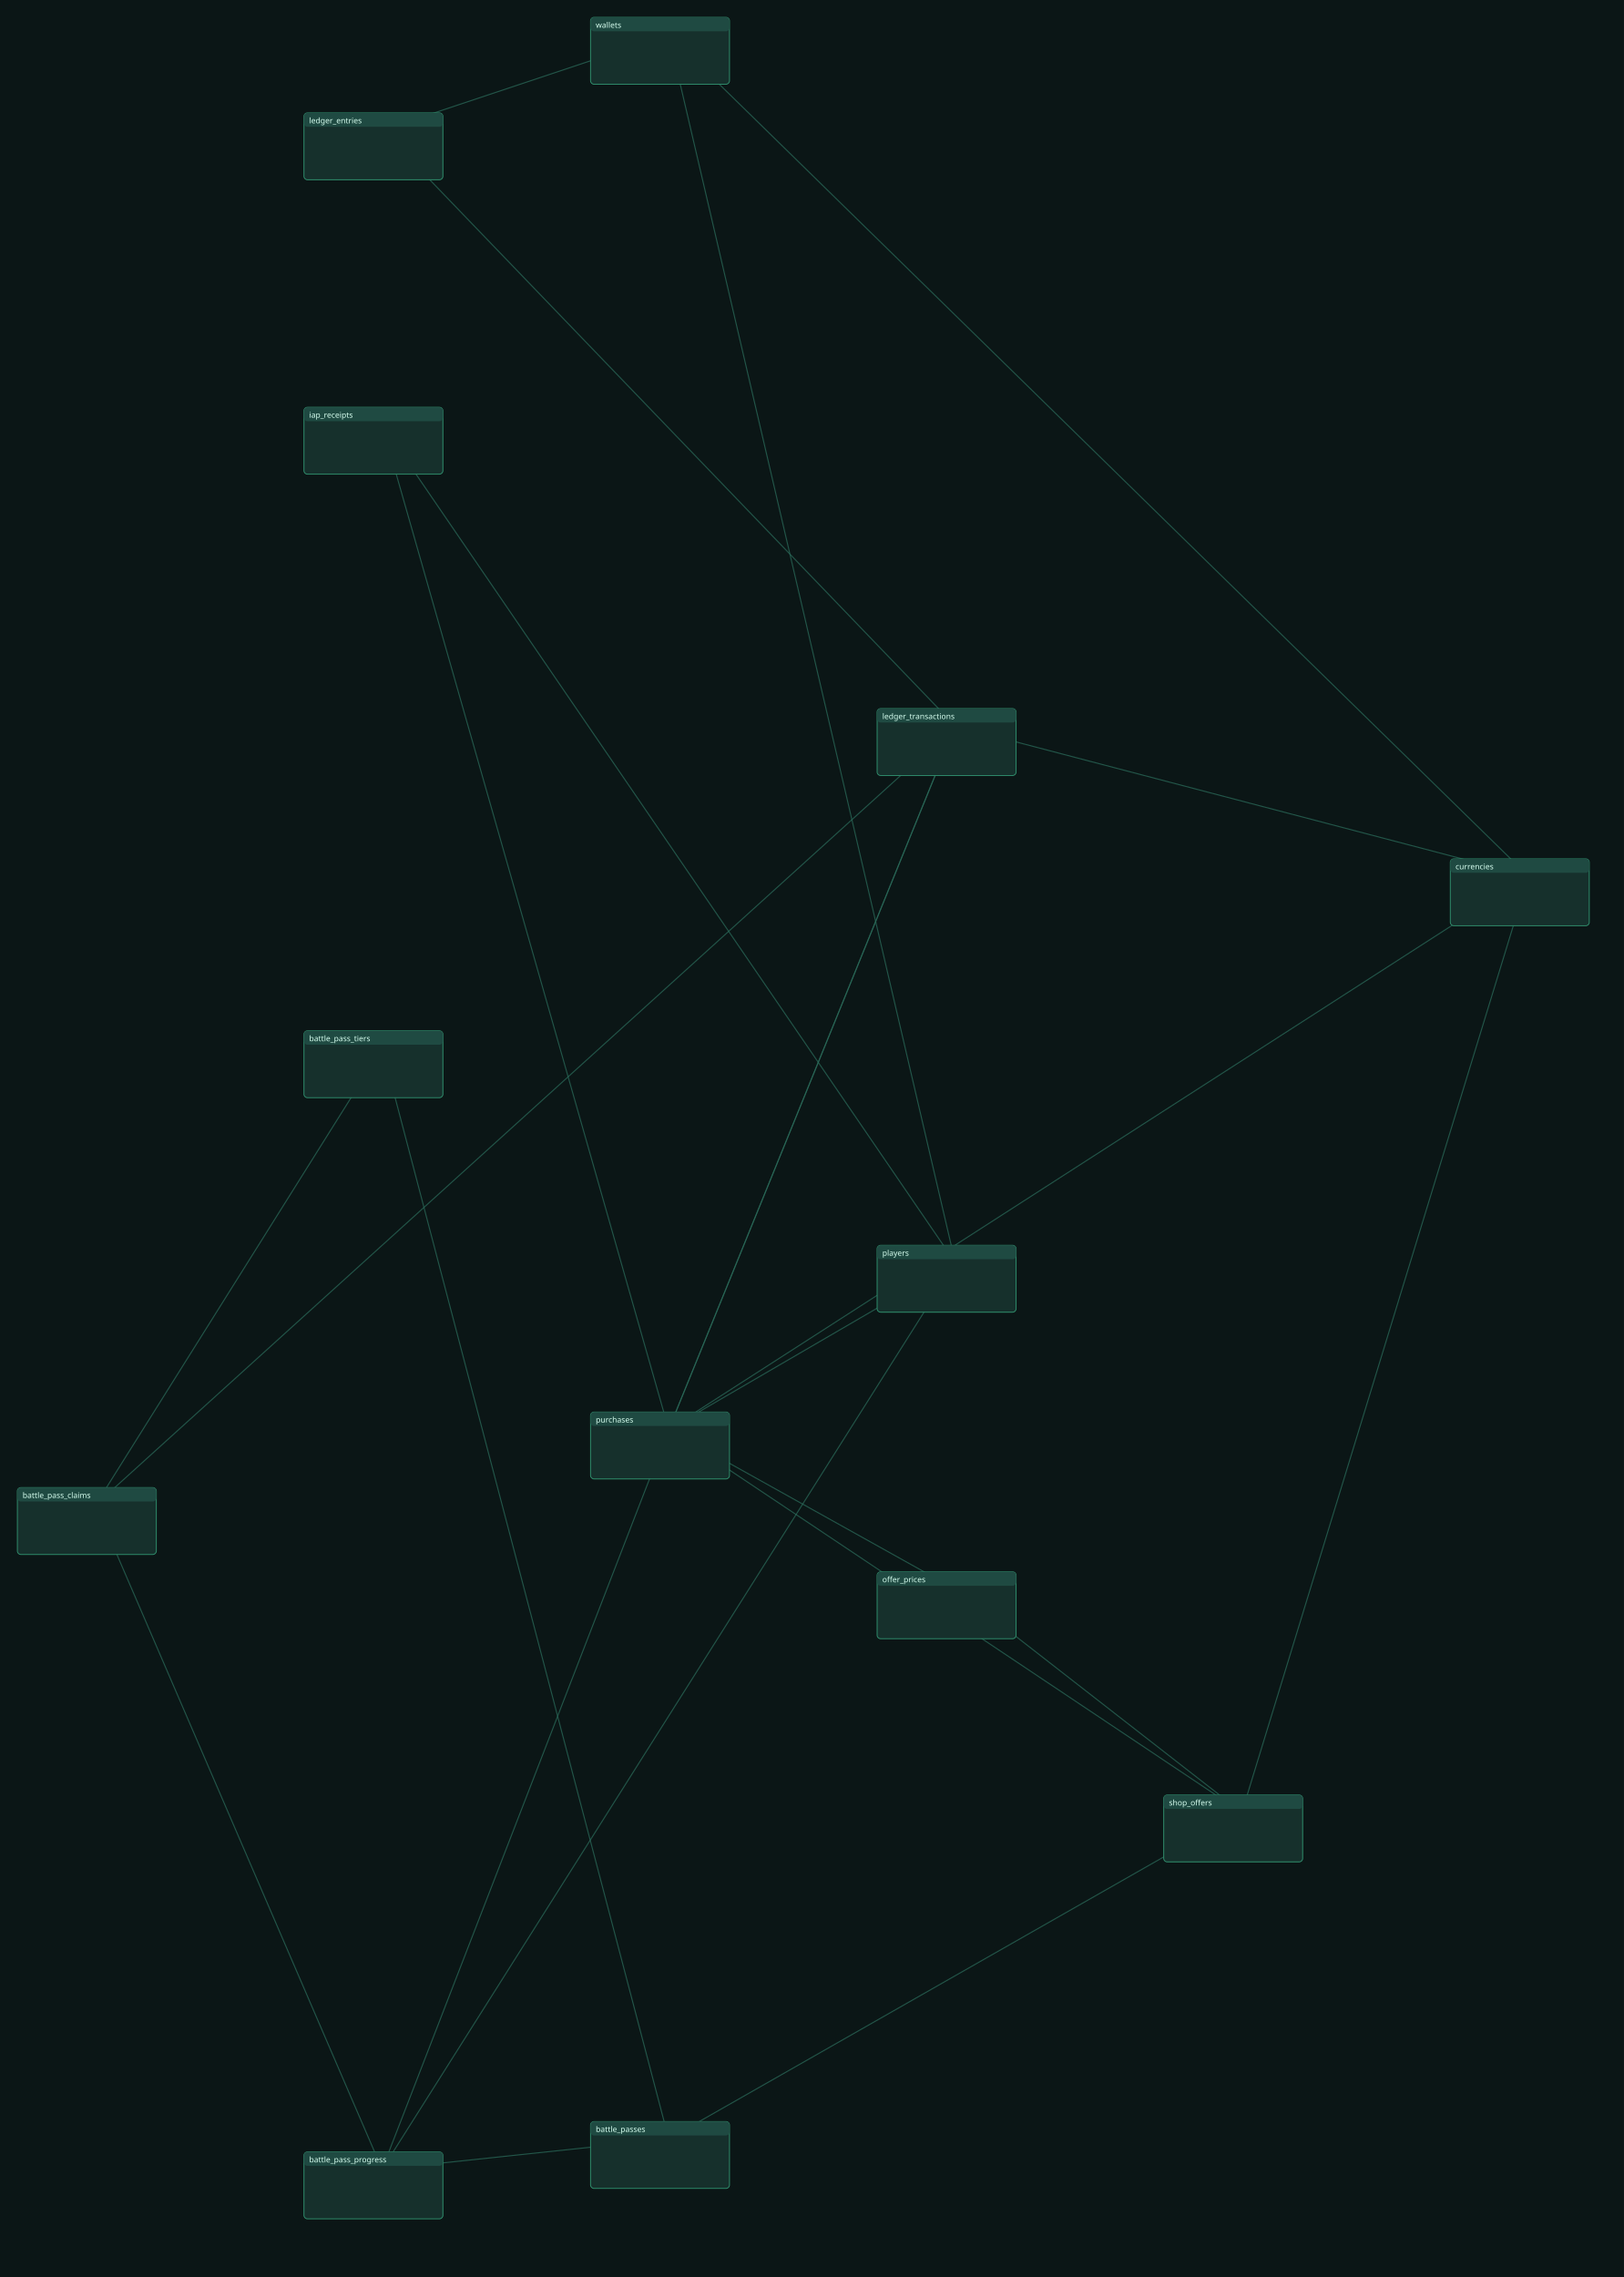
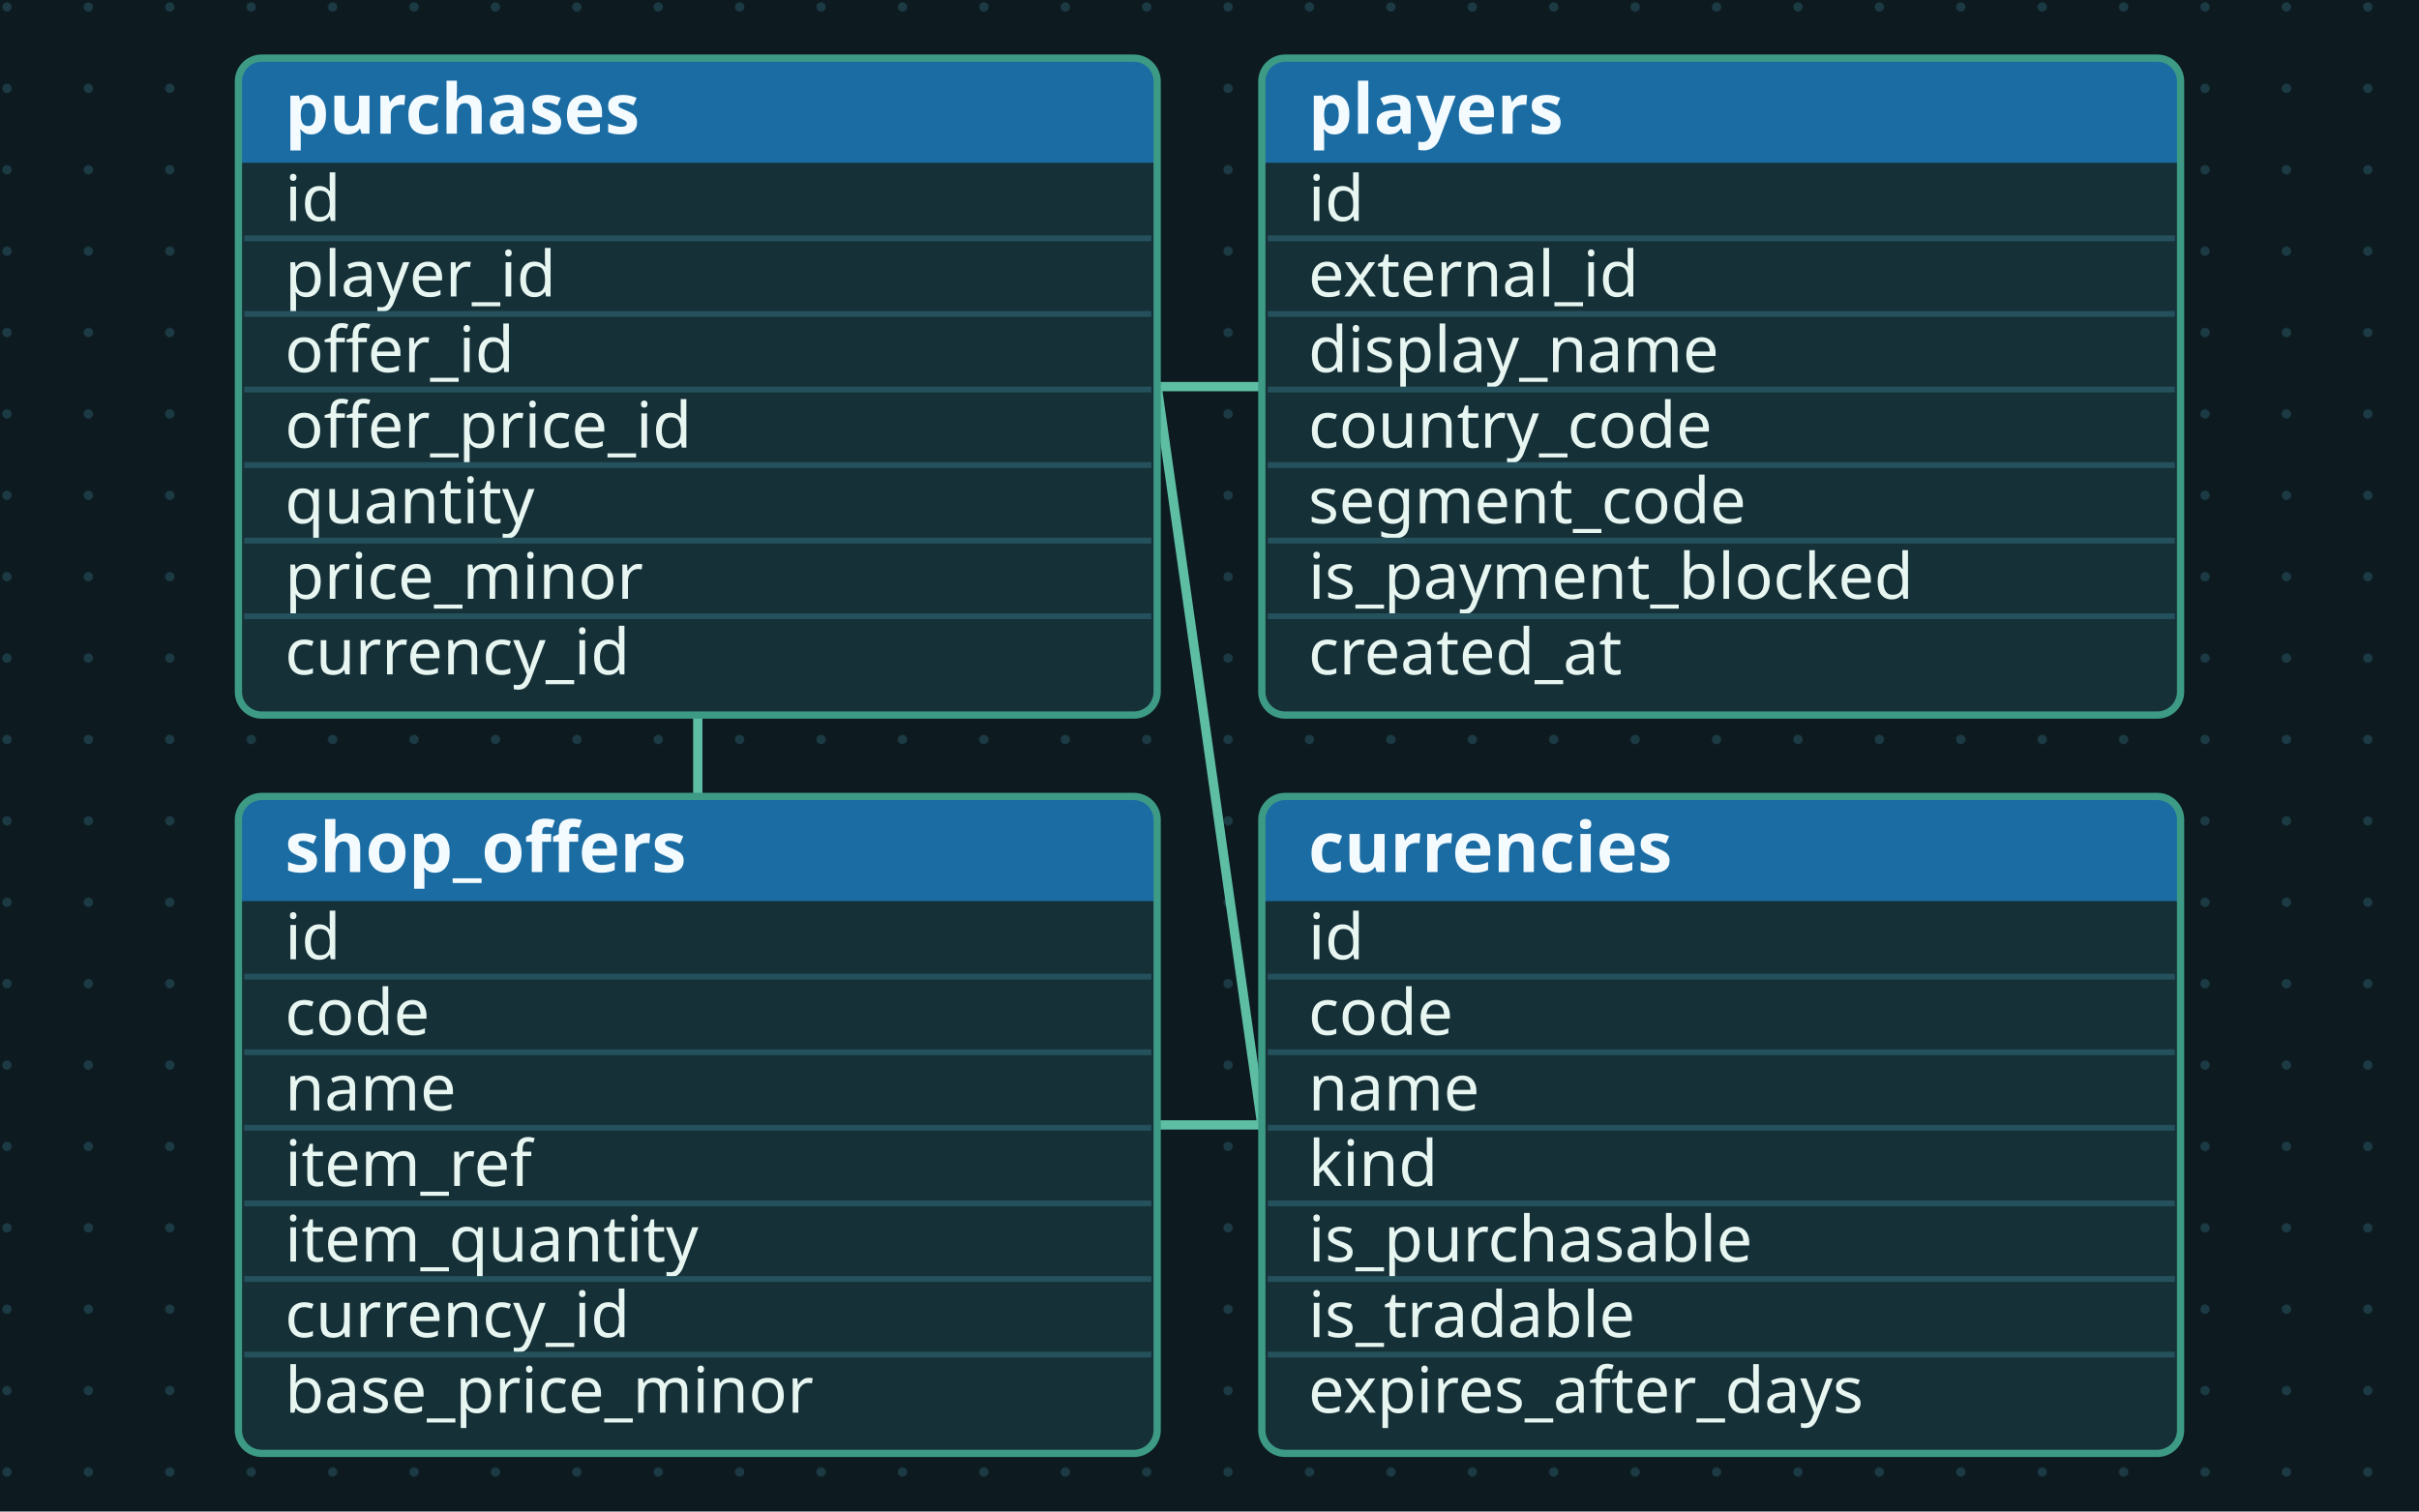
- <svg xmlns="http://www.w3.org/2000/svg" viewBox="0 0 1870 2622" width="1870" height="2622">
-   <rect width="1870" height="2622" fill="#0b1616" />
-   <line x1="770.0" y1="40.0" x2="1100.0" y2="1454.0" stroke="#2a6b5a" stroke-width="1.2" opacity="0.75" />
-   <line x1="770.0" y1="40.0" x2="1760.0" y2="1009.0" stroke="#2a6b5a" stroke-width="1.2" opacity="0.75" />
-   <line x1="1100.0" y1="836.0" x2="1760.0" y2="1009.0" stroke="#2a6b5a" stroke-width="1.2" opacity="0.75" />
-   <line x1="1100.0" y1="836.0" x2="1100.0" y2="836.0" stroke="#2a6b5a" stroke-width="1.2" opacity="0.75" />
-   <line x1="440.0" y1="150.0" x2="1100.0" y2="836.0" stroke="#2a6b5a" stroke-width="1.2" opacity="0.75" />
-   <line x1="440.0" y1="150.0" x2="770.0" y2="40.0" stroke="#2a6b5a" stroke-width="1.2" opacity="0.75" />
-   <line x1="1430.0" y1="2087.0" x2="1760.0" y2="1009.0" stroke="#2a6b5a" stroke-width="1.2" opacity="0.75" />
-   <line x1="1100.0" y1="1830.0" x2="1430.0" y2="2087.0" stroke="#2a6b5a" stroke-width="1.2" opacity="0.75" />
-   <line x1="770.0" y1="1646.0" x2="1100.0" y2="1454.0" stroke="#2a6b5a" stroke-width="1.2" opacity="0.75" />
-   <line x1="770.0" y1="1646.0" x2="1430.0" y2="2087.0" stroke="#2a6b5a" stroke-width="1.2" opacity="0.75" />
-   <line x1="770.0" y1="1646.0" x2="1100.0" y2="1830.0" stroke="#2a6b5a" stroke-width="1.2" opacity="0.75" />
-   <line x1="770.0" y1="1646.0" x2="1760.0" y2="1009.0" stroke="#2a6b5a" stroke-width="1.2" opacity="0.75" />
-   <line x1="770.0" y1="1646.0" x2="1100.0" y2="836.0" stroke="#2a6b5a" stroke-width="1.2" opacity="0.75" />
-   <line x1="770.0" y1="1646.0" x2="1100.0" y2="836.0" stroke="#2a6b5a" stroke-width="1.2" opacity="0.75" />
-   <line x1="440.0" y1="489.0" x2="1100.0" y2="1454.0" stroke="#2a6b5a" stroke-width="1.2" opacity="0.75" />
-   <line x1="440.0" y1="489.0" x2="770.0" y2="1646.0" stroke="#2a6b5a" stroke-width="1.2" opacity="0.75" />
-   <line x1="770.0" y1="2463.0" x2="1430.0" y2="2087.0" stroke="#2a6b5a" stroke-width="1.2" opacity="0.75" />
-   <line x1="440.0" y1="1207.0" x2="770.0" y2="2463.0" stroke="#2a6b5a" stroke-width="1.2" opacity="0.75" />
-   <line x1="440.0" y1="2498.0" x2="1100.0" y2="1454.0" stroke="#2a6b5a" stroke-width="1.2" opacity="0.75" />
-   <line x1="440.0" y1="2498.0" x2="770.0" y2="2463.0" stroke="#2a6b5a" stroke-width="1.2" opacity="0.75" />
-   <line x1="440.0" y1="2498.0" x2="770.0" y2="1646.0" stroke="#2a6b5a" stroke-width="1.2" opacity="0.75" />
-   <line x1="110.0" y1="1733.0" x2="440.0" y2="2498.0" stroke="#2a6b5a" stroke-width="1.2" opacity="0.75" />
-   <line x1="110.0" y1="1733.0" x2="440.0" y2="1207.0" stroke="#2a6b5a" stroke-width="1.2" opacity="0.75" />
-   <line x1="110.0" y1="1733.0" x2="1100.0" y2="836.0" stroke="#2a6b5a" stroke-width="1.2" opacity="0.75" />
-   <rect x="1010.0" y="1434.0" width="160" height="77" rx="4" fill="#16302c" stroke="#2f8f6d" stroke-width="1" />
-   <rect x="1010.0" y="1434.0" width="160" height="16" rx="4" fill="#1f4a42" />
-   <text x="1016.0" y="1446.0" fill="#d7fff0" font-size="9" font-family="system-ui,sans-serif">players</text>
-   <rect x="1670.0" y="989.0" width="160" height="77" rx="4" fill="#16302c" stroke="#2f8f6d" stroke-width="1" />
-   <rect x="1670.0" y="989.0" width="160" height="16" rx="4" fill="#1f4a42" />
-   <text x="1676.0" y="1001.0" fill="#d7fff0" font-size="9" font-family="system-ui,sans-serif">currencies</text>
-   <rect x="680.0" y="20.0" width="160" height="77" rx="4" fill="#16302c" stroke="#2f8f6d" stroke-width="1" />
-   <rect x="680.0" y="20.0" width="160" height="16" rx="4" fill="#1f4a42" />
-   <text x="686.0" y="32.0" fill="#d7fff0" font-size="9" font-family="system-ui,sans-serif">wallets</text>
-   <rect x="1010.0" y="816.0" width="160" height="77" rx="4" fill="#16302c" stroke="#2f8f6d" stroke-width="1" />
-   <rect x="1010.0" y="816.0" width="160" height="16" rx="4" fill="#1f4a42" />
-   <text x="1016.0" y="828.0" fill="#d7fff0" font-size="9" font-family="system-ui,sans-serif">ledger_transactions</text>
-   <rect x="350.0" y="130.0" width="160" height="77" rx="4" fill="#16302c" stroke="#2f8f6d" stroke-width="1" />
-   <rect x="350.0" y="130.0" width="160" height="16" rx="4" fill="#1f4a42" />
-   <text x="356.0" y="142.0" fill="#d7fff0" font-size="9" font-family="system-ui,sans-serif">ledger_entries</text>
-   <rect x="1340.0" y="2067.0" width="160" height="77" rx="4" fill="#16302c" stroke="#2f8f6d" stroke-width="1" />
-   <rect x="1340.0" y="2067.0" width="160" height="16" rx="4" fill="#1f4a42" />
-   <text x="1346.0" y="2079.0" fill="#d7fff0" font-size="9" font-family="system-ui,sans-serif">shop_offers</text>
-   <rect x="1010.0" y="1810.0" width="160" height="77" rx="4" fill="#16302c" stroke="#2f8f6d" stroke-width="1" />
-   <rect x="1010.0" y="1810.0" width="160" height="16" rx="4" fill="#1f4a42" />
-   <text x="1016.0" y="1822.0" fill="#d7fff0" font-size="9" font-family="system-ui,sans-serif">offer_prices</text>
-   <rect x="680.0" y="1626.0" width="160" height="77" rx="4" fill="#16302c" stroke="#2f8f6d" stroke-width="1" />
-   <rect x="680.0" y="1626.0" width="160" height="16" rx="4" fill="#1f4a42" />
-   <text x="686.0" y="1638.0" fill="#d7fff0" font-size="9" font-family="system-ui,sans-serif">purchases</text>
-   <rect x="350.0" y="469.0" width="160" height="77" rx="4" fill="#16302c" stroke="#2f8f6d" stroke-width="1" />
-   <rect x="350.0" y="469.0" width="160" height="16" rx="4" fill="#1f4a42" />
-   <text x="356.0" y="481.0" fill="#d7fff0" font-size="9" font-family="system-ui,sans-serif">iap_receipts</text>
-   <rect x="680.0" y="2443.0" width="160" height="77" rx="4" fill="#16302c" stroke="#2f8f6d" stroke-width="1" />
-   <rect x="680.0" y="2443.0" width="160" height="16" rx="4" fill="#1f4a42" />
-   <text x="686.0" y="2455.0" fill="#d7fff0" font-size="9" font-family="system-ui,sans-serif">battle_passes</text>
-   <rect x="350.0" y="1187.0" width="160" height="77" rx="4" fill="#16302c" stroke="#2f8f6d" stroke-width="1" />
-   <rect x="350.0" y="1187.0" width="160" height="16" rx="4" fill="#1f4a42" />
-   <text x="356.0" y="1199.0" fill="#d7fff0" font-size="9" font-family="system-ui,sans-serif">battle_pass_tiers</text>
-   <rect x="350.0" y="2478.0" width="160" height="77" rx="4" fill="#16302c" stroke="#2f8f6d" stroke-width="1" />
-   <rect x="350.0" y="2478.0" width="160" height="16" rx="4" fill="#1f4a42" />
-   <text x="356.0" y="2490.0" fill="#d7fff0" font-size="9" font-family="system-ui,sans-serif">battle_pass_progress</text>
-   <rect x="20.0" y="1713.0" width="160" height="77" rx="4" fill="#16302c" stroke="#2f8f6d" stroke-width="1" />
-   <rect x="20.0" y="1713.0" width="160" height="16" rx="4" fill="#1f4a42" />
-   <text x="26.0" y="1725.0" fill="#d7fff0" font-size="9" font-family="system-ui,sans-serif">battle_pass_claims</text>
+ <svg xmlns="http://www.w3.org/2000/svg" viewBox="0 0 416.0 260.0" width="416.0" height="260.0">
+   <defs>
+     <pattern id="dots" width="14" height="14" patternUnits="userSpaceOnUse">
+       <circle cx="1.2" cy="1.2" r="0.8" fill="#1c3a44" />
+     </pattern>
+   </defs>
+   <rect width="416.0" height="260.0" fill="#0d1b20" />
+   <rect width="416.0" height="260.0" fill="url(#dots)" />
+   <line x1="199.0" y1="193.5" x2="217.0" y2="193.5" stroke="#5dbea4" stroke-width="1.6" />
+   <line x1="199.0" y1="66.5" x2="217.0" y2="66.5" stroke="#5dbea4" stroke-width="1.6" />
+   <line x1="120.0" y1="123.0" x2="120.0" y2="137.0" stroke="#5dbea4" stroke-width="1.6" />
+   <line x1="199.0" y1="66.5" x2="217.0" y2="193.5" stroke="#5dbea4" stroke-width="1.6" />
+   <g>
+     <clipPath id="t0">
+       <rect x="41.0" y="10.0" width="158" height="113.0" rx="4" />
+     </clipPath>
+     <g clip-path="url(#t0)">
+       <rect x="41.0" y="10.0" width="158" height="113.0" fill="#163038" />
+       <rect x="41.0" y="10.0" width="158" height="18" fill="#1a6ca3" />
+       <text x="49.0" y="38.0" fill="#e7f6f1" font-size="11" font-family="ui-sans-serif,system-ui,sans-serif">id</text>
+       <line x1="42.0" y1="41.0" x2="198.0" y2="41.0" stroke="#24515c" stroke-width="1" />
+       <text x="49.0" y="51.0" fill="#e7f6f1" font-size="11" font-family="ui-sans-serif,system-ui,sans-serif">player_id</text>
+       <line x1="42.0" y1="54.0" x2="198.0" y2="54.0" stroke="#24515c" stroke-width="1" />
+       <text x="49.0" y="64.0" fill="#e7f6f1" font-size="11" font-family="ui-sans-serif,system-ui,sans-serif">offer_id</text>
+       <line x1="42.0" y1="67.0" x2="198.0" y2="67.0" stroke="#24515c" stroke-width="1" />
+       <text x="49.0" y="77.0" fill="#e7f6f1" font-size="11" font-family="ui-sans-serif,system-ui,sans-serif">offer_price_id</text>
+       <line x1="42.0" y1="80.0" x2="198.0" y2="80.0" stroke="#24515c" stroke-width="1" />
+       <text x="49.0" y="90.0" fill="#e7f6f1" font-size="11" font-family="ui-sans-serif,system-ui,sans-serif">quantity</text>
+       <line x1="42.0" y1="93.0" x2="198.0" y2="93.0" stroke="#24515c" stroke-width="1" />
+       <text x="49.0" y="103.0" fill="#e7f6f1" font-size="11" font-family="ui-sans-serif,system-ui,sans-serif">price_minor</text>
+       <line x1="42.0" y1="106.0" x2="198.0" y2="106.0" stroke="#24515c" stroke-width="1" />
+       <text x="49.0" y="116.0" fill="#e7f6f1" font-size="11" font-family="ui-sans-serif,system-ui,sans-serif">currency_id</text>
+     </g>
+     <rect x="41.0" y="10.0" width="158" height="113.0" rx="4" fill="none" stroke="#3d9a84" stroke-width="1.25" />
+     <text x="49.0" y="23.0" fill="#f3fbff" font-size="12" font-weight="650" font-family="ui-sans-serif,system-ui,sans-serif">purchases</text>
+   </g>
+   <g>
+     <clipPath id="t1">
+       <rect x="217.0" y="10.0" width="158" height="113.0" rx="4" />
+     </clipPath>
+     <g clip-path="url(#t1)">
+       <rect x="217.0" y="10.0" width="158" height="113.0" fill="#163038" />
+       <rect x="217.0" y="10.0" width="158" height="18" fill="#1a6ca3" />
+       <text x="225.0" y="38.0" fill="#e7f6f1" font-size="11" font-family="ui-sans-serif,system-ui,sans-serif">id</text>
+       <line x1="218.0" y1="41.0" x2="374.0" y2="41.0" stroke="#24515c" stroke-width="1" />
+       <text x="225.0" y="51.0" fill="#e7f6f1" font-size="11" font-family="ui-sans-serif,system-ui,sans-serif">external_id</text>
+       <line x1="218.0" y1="54.0" x2="374.0" y2="54.0" stroke="#24515c" stroke-width="1" />
+       <text x="225.0" y="64.0" fill="#e7f6f1" font-size="11" font-family="ui-sans-serif,system-ui,sans-serif">display_name</text>
+       <line x1="218.0" y1="67.0" x2="374.0" y2="67.0" stroke="#24515c" stroke-width="1" />
+       <text x="225.0" y="77.0" fill="#e7f6f1" font-size="11" font-family="ui-sans-serif,system-ui,sans-serif">country_code</text>
+       <line x1="218.0" y1="80.0" x2="374.0" y2="80.0" stroke="#24515c" stroke-width="1" />
+       <text x="225.0" y="90.0" fill="#e7f6f1" font-size="11" font-family="ui-sans-serif,system-ui,sans-serif">segment_code</text>
+       <line x1="218.0" y1="93.0" x2="374.0" y2="93.0" stroke="#24515c" stroke-width="1" />
+       <text x="225.0" y="103.0" fill="#e7f6f1" font-size="11" font-family="ui-sans-serif,system-ui,sans-serif">is_payment_blocked</text>
+       <line x1="218.0" y1="106.0" x2="374.0" y2="106.0" stroke="#24515c" stroke-width="1" />
+       <text x="225.0" y="116.0" fill="#e7f6f1" font-size="11" font-family="ui-sans-serif,system-ui,sans-serif">created_at</text>
+     </g>
+     <rect x="217.0" y="10.0" width="158" height="113.0" rx="4" fill="none" stroke="#3d9a84" stroke-width="1.25" />
+     <text x="225.0" y="23.0" fill="#f3fbff" font-size="12" font-weight="650" font-family="ui-sans-serif,system-ui,sans-serif">players</text>
+   </g>
+   <g>
+     <clipPath id="t2">
+       <rect x="41.0" y="137.0" width="158" height="113.0" rx="4" />
+     </clipPath>
+     <g clip-path="url(#t2)">
+       <rect x="41.0" y="137.0" width="158" height="113.0" fill="#163038" />
+       <rect x="41.0" y="137.0" width="158" height="18" fill="#1a6ca3" />
+       <text x="49.0" y="165.0" fill="#e7f6f1" font-size="11" font-family="ui-sans-serif,system-ui,sans-serif">id</text>
+       <line x1="42.0" y1="168.0" x2="198.0" y2="168.0" stroke="#24515c" stroke-width="1" />
+       <text x="49.0" y="178.0" fill="#e7f6f1" font-size="11" font-family="ui-sans-serif,system-ui,sans-serif">code</text>
+       <line x1="42.0" y1="181.0" x2="198.0" y2="181.0" stroke="#24515c" stroke-width="1" />
+       <text x="49.0" y="191.0" fill="#e7f6f1" font-size="11" font-family="ui-sans-serif,system-ui,sans-serif">name</text>
+       <line x1="42.0" y1="194.0" x2="198.0" y2="194.0" stroke="#24515c" stroke-width="1" />
+       <text x="49.0" y="204.0" fill="#e7f6f1" font-size="11" font-family="ui-sans-serif,system-ui,sans-serif">item_ref</text>
+       <line x1="42.0" y1="207.0" x2="198.0" y2="207.0" stroke="#24515c" stroke-width="1" />
+       <text x="49.0" y="217.0" fill="#e7f6f1" font-size="11" font-family="ui-sans-serif,system-ui,sans-serif">item_quantity</text>
+       <line x1="42.0" y1="220.0" x2="198.0" y2="220.0" stroke="#24515c" stroke-width="1" />
+       <text x="49.0" y="230.0" fill="#e7f6f1" font-size="11" font-family="ui-sans-serif,system-ui,sans-serif">currency_id</text>
+       <line x1="42.0" y1="233.0" x2="198.0" y2="233.0" stroke="#24515c" stroke-width="1" />
+       <text x="49.0" y="243.0" fill="#e7f6f1" font-size="11" font-family="ui-sans-serif,system-ui,sans-serif">base_price_minor</text>
+     </g>
+     <rect x="41.0" y="137.0" width="158" height="113.0" rx="4" fill="none" stroke="#3d9a84" stroke-width="1.25" />
+     <text x="49.0" y="150.0" fill="#f3fbff" font-size="12" font-weight="650" font-family="ui-sans-serif,system-ui,sans-serif">shop_offers</text>
+   </g>
+   <g>
+     <clipPath id="t3">
+       <rect x="217.0" y="137.0" width="158" height="113.0" rx="4" />
+     </clipPath>
+     <g clip-path="url(#t3)">
+       <rect x="217.0" y="137.0" width="158" height="113.0" fill="#163038" />
+       <rect x="217.0" y="137.0" width="158" height="18" fill="#1a6ca3" />
+       <text x="225.0" y="165.0" fill="#e7f6f1" font-size="11" font-family="ui-sans-serif,system-ui,sans-serif">id</text>
+       <line x1="218.0" y1="168.0" x2="374.0" y2="168.0" stroke="#24515c" stroke-width="1" />
+       <text x="225.0" y="178.0" fill="#e7f6f1" font-size="11" font-family="ui-sans-serif,system-ui,sans-serif">code</text>
+       <line x1="218.0" y1="181.0" x2="374.0" y2="181.0" stroke="#24515c" stroke-width="1" />
+       <text x="225.0" y="191.0" fill="#e7f6f1" font-size="11" font-family="ui-sans-serif,system-ui,sans-serif">name</text>
+       <line x1="218.0" y1="194.0" x2="374.0" y2="194.0" stroke="#24515c" stroke-width="1" />
+       <text x="225.0" y="204.0" fill="#e7f6f1" font-size="11" font-family="ui-sans-serif,system-ui,sans-serif">kind</text>
+       <line x1="218.0" y1="207.0" x2="374.0" y2="207.0" stroke="#24515c" stroke-width="1" />
+       <text x="225.0" y="217.0" fill="#e7f6f1" font-size="11" font-family="ui-sans-serif,system-ui,sans-serif">is_purchasable</text>
+       <line x1="218.0" y1="220.0" x2="374.0" y2="220.0" stroke="#24515c" stroke-width="1" />
+       <text x="225.0" y="230.0" fill="#e7f6f1" font-size="11" font-family="ui-sans-serif,system-ui,sans-serif">is_tradable</text>
+       <line x1="218.0" y1="233.0" x2="374.0" y2="233.0" stroke="#24515c" stroke-width="1" />
+       <text x="225.0" y="243.0" fill="#e7f6f1" font-size="11" font-family="ui-sans-serif,system-ui,sans-serif">expires_after_days</text>
+     </g>
+     <rect x="217.0" y="137.0" width="158" height="113.0" rx="4" fill="none" stroke="#3d9a84" stroke-width="1.25" />
+     <text x="225.0" y="150.0" fill="#f3fbff" font-size="12" font-weight="650" font-family="ui-sans-serif,system-ui,sans-serif">currencies</text>
+   </g>
</svg>
